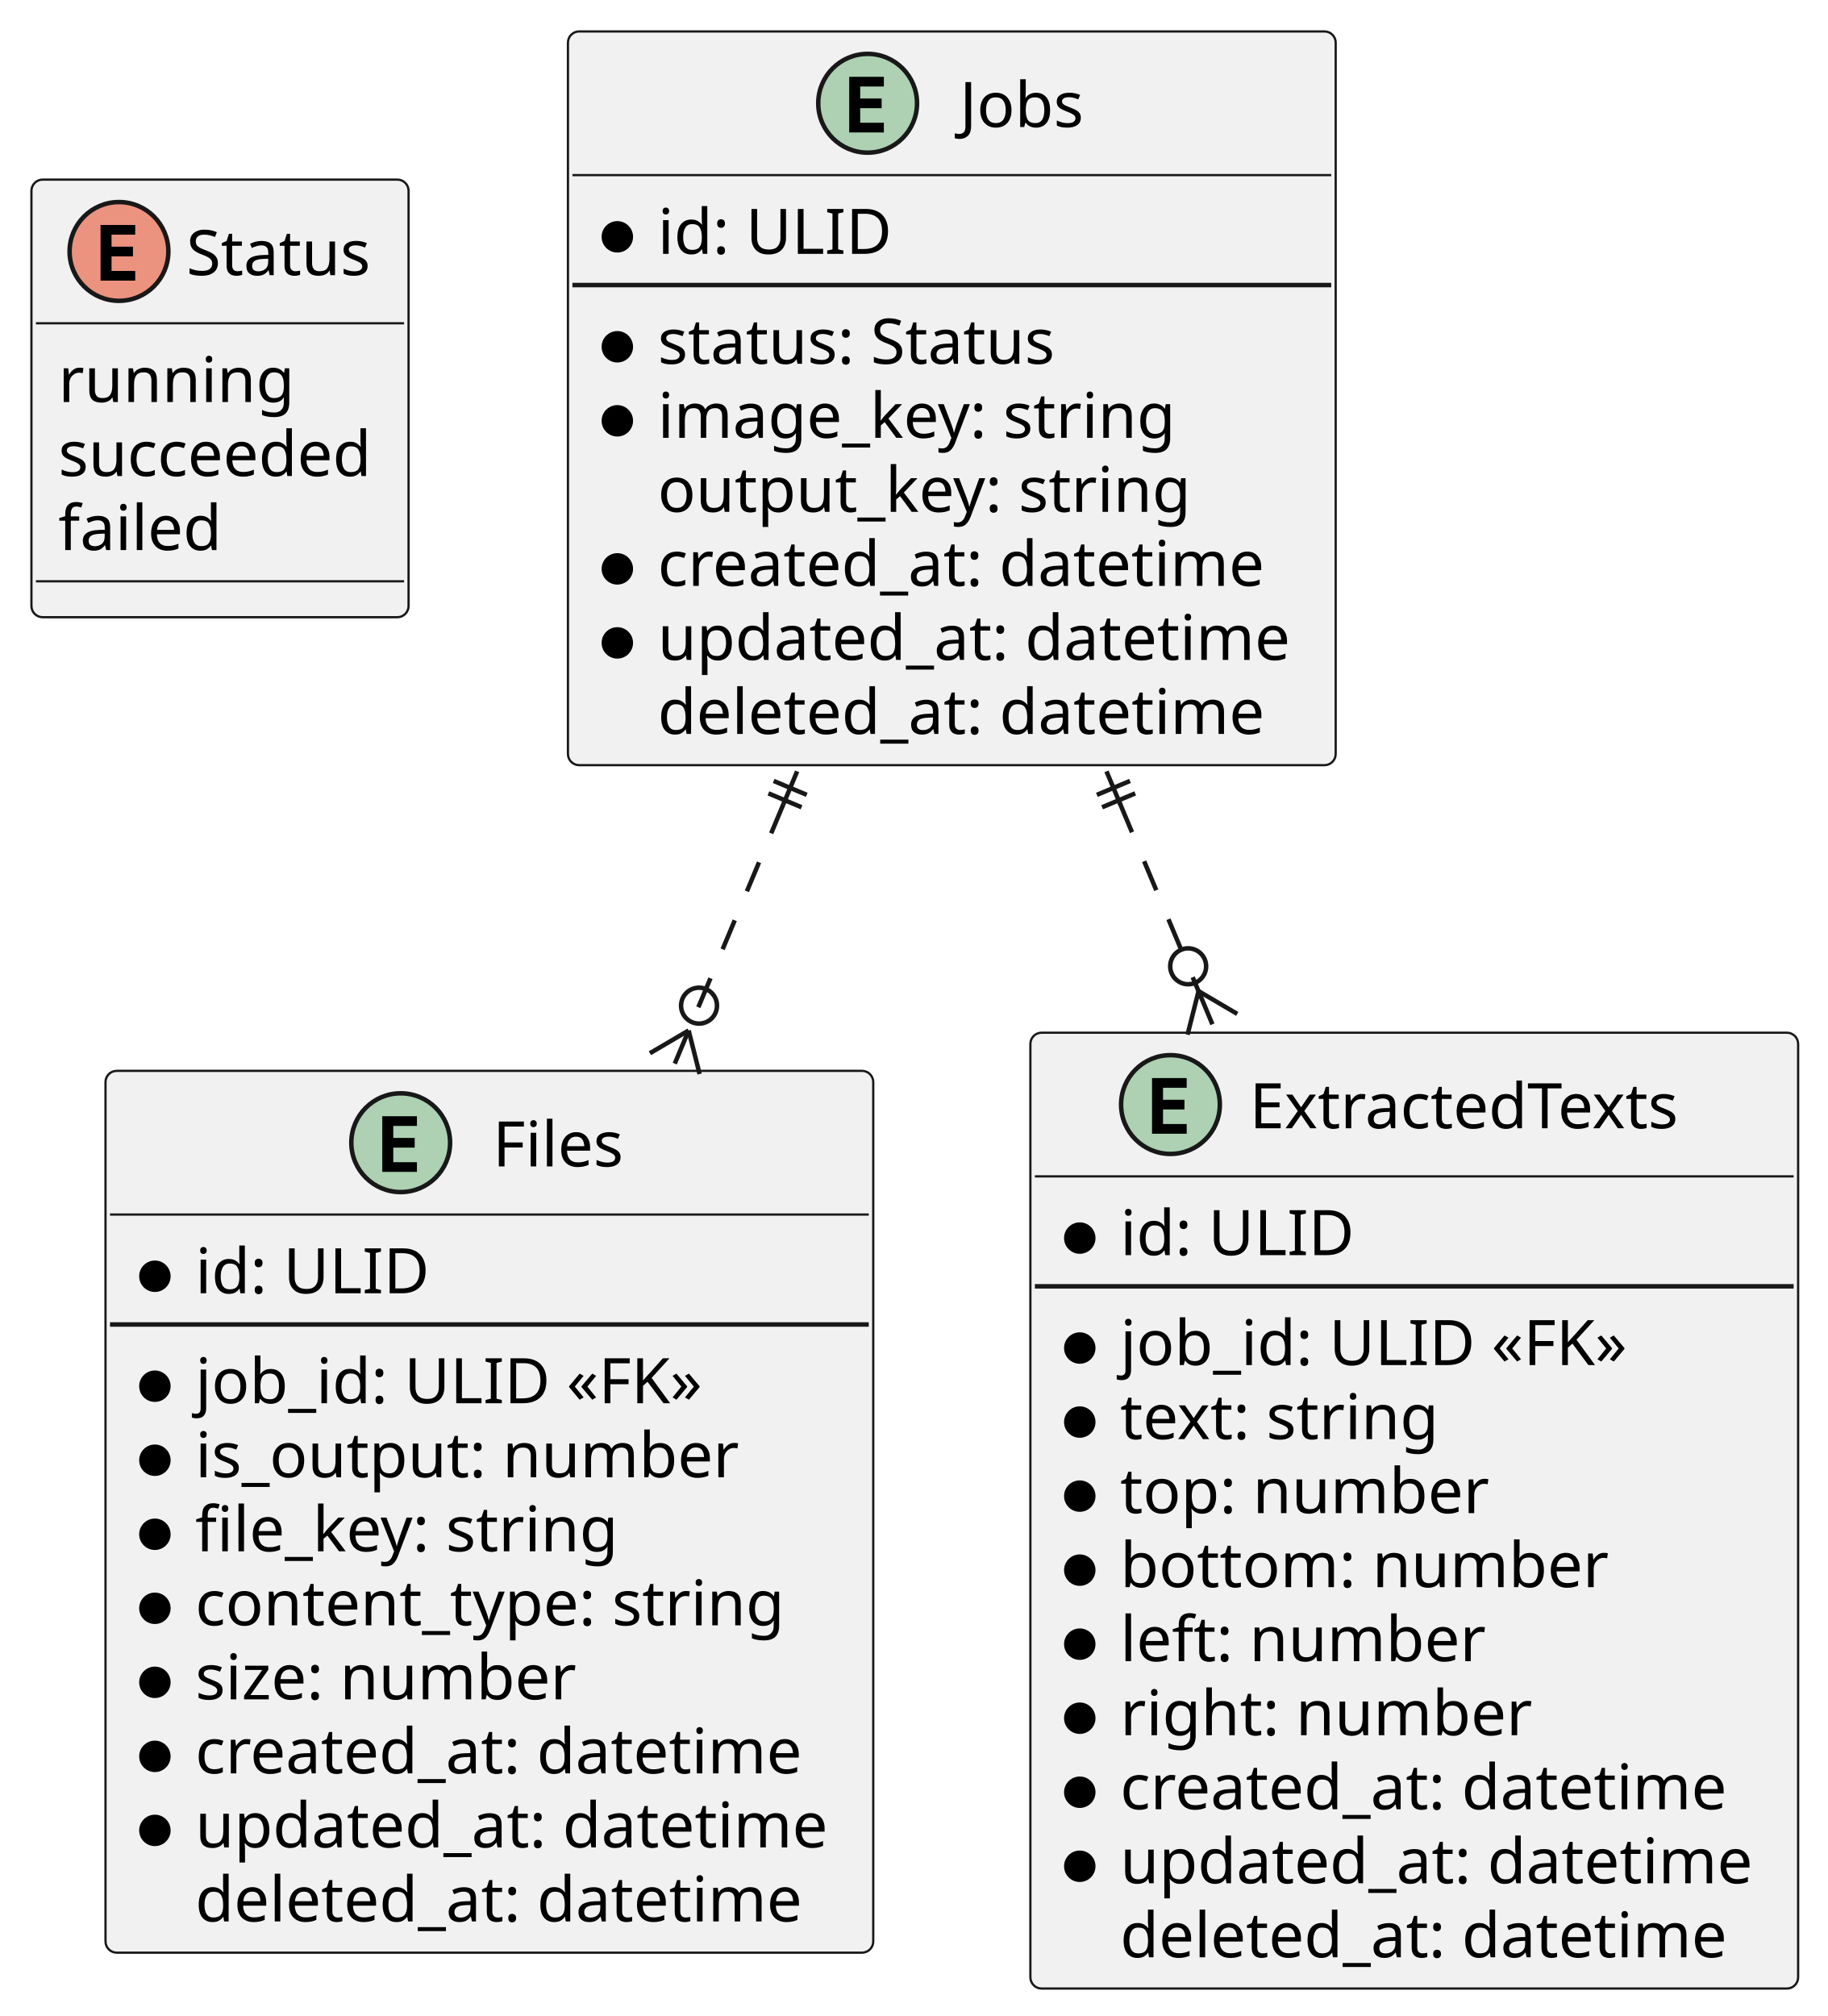
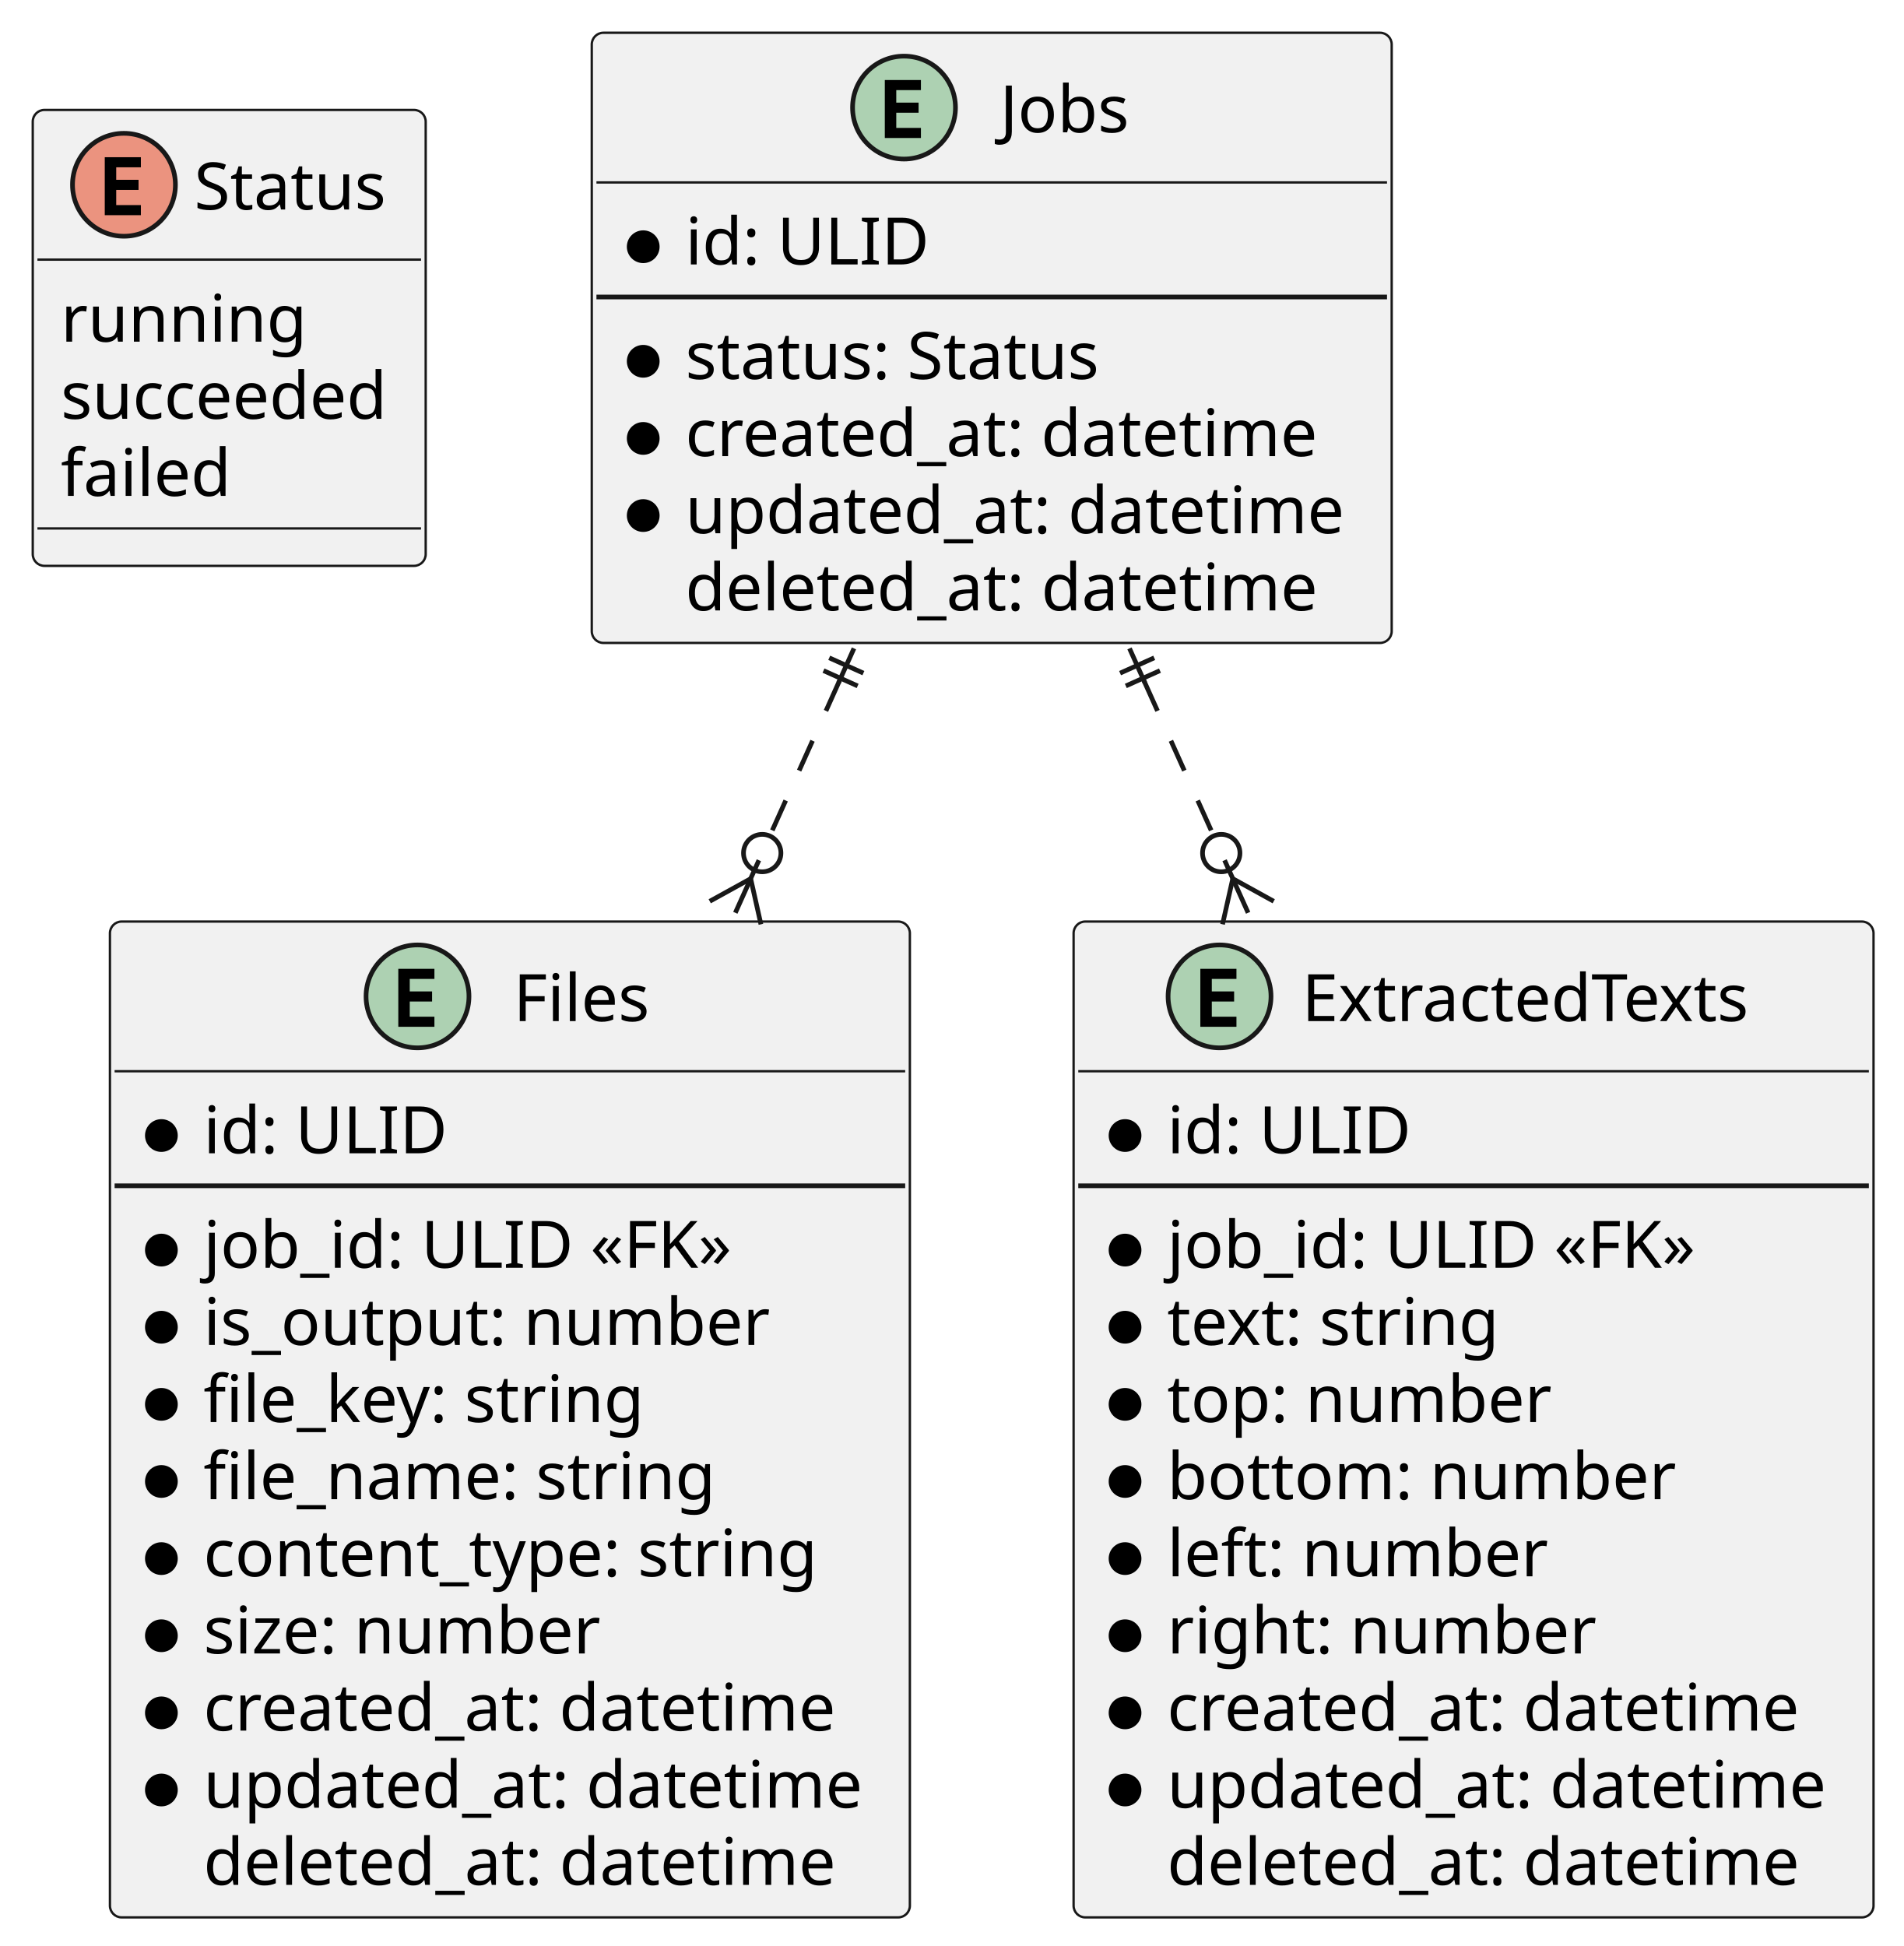
- <svg xmlns="http://www.w3.org/2000/svg" contentStyleType="text/css" height="449px" preserveAspectRatio="none" style="width:407px;height:449px;background:#FFFFFF;" version="1.1" viewBox="0 0 407 449" width="407px" zoomAndPan="magnify">
+ <svg xmlns="http://www.w3.org/2000/svg" contentStyleType="text/css" height="416px" preserveAspectRatio="none" style="width:407px;height:416px;background:#FFFFFF;" version="1.1" viewBox="0 0 407 416" width="407px" zoomAndPan="magnify">
  <defs />
  <g>
    <g id="elem_Status">
-       <rect codeLine="2" fill="#F1F1F1" height="97.465" id="Status" rx="2.5" ry="2.5" style="stroke:#181818;stroke-width:0.5;" width="84" x="7" y="40" />
-       <ellipse cx="26.5" cy="56" fill="#EB937F" rx="11" ry="11" style="stroke:#181818;stroke-width:1.0;" />
-       <path d="M30.114,62.5 L22.395,62.5 L22.395,50.107 L30.114,50.107 L30.114,52.265 L24.843,52.265 L24.843,54.938 L29.616,54.938 L29.616,57.096 L24.843,57.096 L24.843,60.342 L30.114,60.342 Z " fill="#000000" />
-       <text fill="#000000" font-family="sans-serif" font-size="14" lengthAdjust="spacing" textLength="42" x="41.5" y="61.291">Status</text>
-       <line style="stroke:#181818;stroke-width:0.5;" x1="8" x2="90" y1="72" y2="72" />
-       <text fill="#000000" font-family="sans-serif" font-size="14" lengthAdjust="spacing" textLength="55" x="13" y="89.535">running</text>
-       <text fill="#000000" font-family="sans-serif" font-size="14" lengthAdjust="spacing" textLength="72" x="13" y="106.023">succeeded</text>
-       <text fill="#000000" font-family="sans-serif" font-size="14" lengthAdjust="spacing" textLength="38" x="13" y="122.512">failed</text>
-       <line style="stroke:#181818;stroke-width:0.5;" x1="8" x2="90" y1="129.465" y2="129.465" />
+       <rect codeLine="2" fill="#F1F1F1" height="97.465" id="Status" rx="2.5" ry="2.5" style="stroke:#181818;stroke-width:0.5;" width="84" x="7" y="23.5" />
+       <ellipse cx="26.5" cy="39.5" fill="#EB937F" rx="11" ry="11" style="stroke:#181818;stroke-width:1.0;" />
+       <path d="M30.114,46 L22.395,46 L22.395,33.607 L30.114,33.607 L30.114,35.765 L24.843,35.765 L24.843,38.438 L29.616,38.438 L29.616,40.596 L24.843,40.596 L24.843,43.842 L30.114,43.842 Z " fill="#000000" />
+       <text fill="#000000" font-family="sans-serif" font-size="14" lengthAdjust="spacing" textLength="42" x="41.5" y="44.791">Status</text>
+       <line style="stroke:#181818;stroke-width:0.5;" x1="8" x2="90" y1="55.5" y2="55.5" />
+       <text fill="#000000" font-family="sans-serif" font-size="14" lengthAdjust="spacing" textLength="55" x="13" y="73.035">running</text>
+       <text fill="#000000" font-family="sans-serif" font-size="14" lengthAdjust="spacing" textLength="72" x="13" y="89.523">succeeded</text>
+       <text fill="#000000" font-family="sans-serif" font-size="14" lengthAdjust="spacing" textLength="38" x="13" y="106.012">failed</text>
+       <line style="stroke:#181818;stroke-width:0.5;" x1="8" x2="90" y1="112.965" y2="112.965" />
    </g>
    <g id="elem_Jobs">
-       <rect codeLine="8" fill="#F1F1F1" height="163.418" id="Jobs" rx="2.5" ry="2.5" style="stroke:#181818;stroke-width:0.5;" width="171" x="126.5" y="7" />
+       <rect codeLine="8" fill="#F1F1F1" height="130.441" id="Jobs" rx="2.5" ry="2.5" style="stroke:#181818;stroke-width:0.5;" width="171" x="126.5" y="7" />
      <ellipse cx="193.25" cy="23" fill="#ADD1B2" rx="11" ry="11" style="stroke:#181818;stroke-width:1.0;" />
      <path d="M196.864,29.5 L189.144,29.5 L189.144,17.107 L196.864,17.107 L196.864,19.265 L191.593,19.265 L191.593,21.938 L196.366,21.938 L196.366,24.096 L191.593,24.096 L191.593,27.342 L196.864,27.342 Z " fill="#000000" />
      <text fill="#000000" font-family="sans-serif" font-size="14" lengthAdjust="spacing" textLength="29" x="213.75" y="28.291">Jobs</text>
      <line style="stroke:#181818;stroke-width:0.5;" x1="127.5" x2="296.5" y1="39" y2="39" />
      <ellipse cx="137.5" cy="52.744" fill="#000000" rx="3" ry="3" style="stroke:#000000;stroke-width:1.0;" />
      <text fill="#000000" font-family="sans-serif" font-size="14" lengthAdjust="spacing" textLength="52" x="146.5" y="56.535">id: ULID</text>
      <line style="stroke:#181818;stroke-width:1.0;" x1="127.5" x2="296.5" y1="63.488" y2="63.488" />
      <ellipse cx="137.5" cy="77.232" fill="#000000" rx="3" ry="3" style="stroke:#000000;stroke-width:1.0;" />
      <text fill="#000000" font-family="sans-serif" font-size="14" lengthAdjust="spacing" textLength="91" x="146.5" y="81.023">status: Status</text>
      <ellipse cx="137.5" cy="93.721" fill="#000000" rx="3" ry="3" style="stroke:#000000;stroke-width:1.0;" />
-       <text fill="#000000" font-family="sans-serif" font-size="14" lengthAdjust="spacing" textLength="120" x="146.5" y="97.512">image_key: string</text>
-       <text fill="#000000" font-family="sans-serif" font-size="14" lengthAdjust="spacing" textLength="124" x="146.5" y="114">output_key: string</text>
-       <ellipse cx="137.5" cy="126.697" fill="#000000" rx="3" ry="3" style="stroke:#000000;stroke-width:1.0;" />
-       <text fill="#000000" font-family="sans-serif" font-size="14" lengthAdjust="spacing" textLength="139" x="146.5" y="130.488">created_at: datetime</text>
-       <ellipse cx="137.5" cy="143.185" fill="#000000" rx="3" ry="3" style="stroke:#000000;stroke-width:1.0;" />
-       <text fill="#000000" font-family="sans-serif" font-size="14" lengthAdjust="spacing" textLength="145" x="146.5" y="146.977">updated_at: datetime</text>
-       <text fill="#000000" font-family="sans-serif" font-size="14" lengthAdjust="spacing" textLength="139" x="146.5" y="163.465">deleted_at: datetime</text>
+       <text fill="#000000" font-family="sans-serif" font-size="14" lengthAdjust="spacing" textLength="139" x="146.5" y="97.512">created_at: datetime</text>
+       <ellipse cx="137.5" cy="110.209" fill="#000000" rx="3" ry="3" style="stroke:#000000;stroke-width:1.0;" />
+       <text fill="#000000" font-family="sans-serif" font-size="14" lengthAdjust="spacing" textLength="145" x="146.5" y="114">updated_at: datetime</text>
+       <text fill="#000000" font-family="sans-serif" font-size="14" lengthAdjust="spacing" textLength="139" x="146.5" y="130.488">deleted_at: datetime</text>
    </g>
    <g id="elem_Files">
-       <rect codeLine="19" fill="#F1F1F1" height="196.394" id="Files" rx="2.5" ry="2.5" style="stroke:#181818;stroke-width:0.5;" width="171" x="23.5" y="238.5" />
-       <ellipse cx="89.25" cy="254.5" fill="#ADD1B2" rx="11" ry="11" style="stroke:#181818;stroke-width:1.0;" />
-       <path d="M92.864,261 L85.144,261 L85.144,248.607 L92.864,248.607 L92.864,250.765 L87.593,250.765 L87.593,253.438 L92.366,253.438 L92.366,255.596 L87.593,255.596 L87.593,258.842 L92.864,258.842 Z " fill="#000000" />
-       <text fill="#000000" font-family="sans-serif" font-size="14" lengthAdjust="spacing" textLength="31" x="109.75" y="259.791">Files</text>
-       <line style="stroke:#181818;stroke-width:0.5;" x1="24.5" x2="193.5" y1="270.5" y2="270.5" />
-       <ellipse cx="34.5" cy="284.244" fill="#000000" rx="3" ry="3" style="stroke:#000000;stroke-width:1.0;" />
-       <text fill="#000000" font-family="sans-serif" font-size="14" lengthAdjust="spacing" textLength="52" x="43.5" y="288.035">id: ULID</text>
-       <line style="stroke:#181818;stroke-width:1.0;" x1="24.5" x2="193.5" y1="294.988" y2="294.988" />
-       <ellipse cx="34.5" cy="308.732" fill="#000000" rx="3" ry="3" style="stroke:#000000;stroke-width:1.0;" />
-       <text fill="#000000" font-family="sans-serif" font-size="14" lengthAdjust="spacing" textLength="116" x="43.5" y="312.523">job_id: ULID «FK»</text>
-       <ellipse cx="34.5" cy="325.221" fill="#000000" rx="3" ry="3" style="stroke:#000000;stroke-width:1.0;" />
-       <text fill="#000000" font-family="sans-serif" font-size="14" lengthAdjust="spacing" textLength="126" x="43.5" y="329.012">is_output: number</text>
-       <ellipse cx="34.5" cy="341.709" fill="#000000" rx="3" ry="3" style="stroke:#000000;stroke-width:1.0;" />
-       <text fill="#000000" font-family="sans-serif" font-size="14" lengthAdjust="spacing" textLength="99" x="43.5" y="345.5">file_key: string</text>
-       <ellipse cx="34.5" cy="358.197" fill="#000000" rx="3" ry="3" style="stroke:#000000;stroke-width:1.0;" />
-       <text fill="#000000" font-family="sans-serif" font-size="14" lengthAdjust="spacing" textLength="136" x="43.5" y="361.988">content_type: string</text>
-       <ellipse cx="34.5" cy="374.685" fill="#000000" rx="3" ry="3" style="stroke:#000000;stroke-width:1.0;" />
-       <text fill="#000000" font-family="sans-serif" font-size="14" lengthAdjust="spacing" textLength="89" x="43.5" y="378.477">size: number</text>
-       <ellipse cx="34.5" cy="391.174" fill="#000000" rx="3" ry="3" style="stroke:#000000;stroke-width:1.0;" />
-       <text fill="#000000" font-family="sans-serif" font-size="14" lengthAdjust="spacing" textLength="139" x="43.5" y="394.965">created_at: datetime</text>
-       <ellipse cx="34.5" cy="407.662" fill="#000000" rx="3" ry="3" style="stroke:#000000;stroke-width:1.0;" />
-       <text fill="#000000" font-family="sans-serif" font-size="14" lengthAdjust="spacing" textLength="145" x="43.5" y="411.453">updated_at: datetime</text>
-       <text fill="#000000" font-family="sans-serif" font-size="14" lengthAdjust="spacing" textLength="139" x="43.5" y="427.941">deleted_at: datetime</text>
+       <rect codeLine="17" fill="#F1F1F1" height="212.883" id="Files" rx="2.5" ry="2.5" style="stroke:#181818;stroke-width:0.5;" width="171" x="23.5" y="197" />
+       <ellipse cx="89.25" cy="213" fill="#ADD1B2" rx="11" ry="11" style="stroke:#181818;stroke-width:1.0;" />
+       <path d="M92.864,219.5 L85.144,219.5 L85.144,207.107 L92.864,207.107 L92.864,209.265 L87.593,209.265 L87.593,211.938 L92.366,211.938 L92.366,214.096 L87.593,214.096 L87.593,217.342 L92.864,217.342 Z " fill="#000000" />
+       <text fill="#000000" font-family="sans-serif" font-size="14" lengthAdjust="spacing" textLength="31" x="109.75" y="218.291">Files</text>
+       <line style="stroke:#181818;stroke-width:0.5;" x1="24.5" x2="193.5" y1="229" y2="229" />
+       <ellipse cx="34.5" cy="242.744" fill="#000000" rx="3" ry="3" style="stroke:#000000;stroke-width:1.0;" />
+       <text fill="#000000" font-family="sans-serif" font-size="14" lengthAdjust="spacing" textLength="52" x="43.5" y="246.535">id: ULID</text>
+       <line style="stroke:#181818;stroke-width:1.0;" x1="24.5" x2="193.5" y1="253.488" y2="253.488" />
+       <ellipse cx="34.5" cy="267.232" fill="#000000" rx="3" ry="3" style="stroke:#000000;stroke-width:1.0;" />
+       <text fill="#000000" font-family="sans-serif" font-size="14" lengthAdjust="spacing" textLength="116" x="43.5" y="271.023">job_id: ULID «FK»</text>
+       <ellipse cx="34.5" cy="283.721" fill="#000000" rx="3" ry="3" style="stroke:#000000;stroke-width:1.0;" />
+       <text fill="#000000" font-family="sans-serif" font-size="14" lengthAdjust="spacing" textLength="126" x="43.5" y="287.512">is_output: number</text>
+       <ellipse cx="34.5" cy="300.209" fill="#000000" rx="3" ry="3" style="stroke:#000000;stroke-width:1.0;" />
+       <text fill="#000000" font-family="sans-serif" font-size="14" lengthAdjust="spacing" textLength="99" x="43.5" y="304">file_key: string</text>
+       <ellipse cx="34.5" cy="316.697" fill="#000000" rx="3" ry="3" style="stroke:#000000;stroke-width:1.0;" />
+       <text fill="#000000" font-family="sans-serif" font-size="14" lengthAdjust="spacing" textLength="114" x="43.5" y="320.488">file_name: string</text>
+       <ellipse cx="34.5" cy="333.185" fill="#000000" rx="3" ry="3" style="stroke:#000000;stroke-width:1.0;" />
+       <text fill="#000000" font-family="sans-serif" font-size="14" lengthAdjust="spacing" textLength="136" x="43.5" y="336.977">content_type: string</text>
+       <ellipse cx="34.5" cy="349.674" fill="#000000" rx="3" ry="3" style="stroke:#000000;stroke-width:1.0;" />
+       <text fill="#000000" font-family="sans-serif" font-size="14" lengthAdjust="spacing" textLength="89" x="43.5" y="353.465">size: number</text>
+       <ellipse cx="34.5" cy="366.162" fill="#000000" rx="3" ry="3" style="stroke:#000000;stroke-width:1.0;" />
+       <text fill="#000000" font-family="sans-serif" font-size="14" lengthAdjust="spacing" textLength="139" x="43.5" y="369.953">created_at: datetime</text>
+       <ellipse cx="34.5" cy="382.65" fill="#000000" rx="3" ry="3" style="stroke:#000000;stroke-width:1.0;" />
+       <text fill="#000000" font-family="sans-serif" font-size="14" lengthAdjust="spacing" textLength="145" x="43.5" y="386.441">updated_at: datetime</text>
+       <text fill="#000000" font-family="sans-serif" font-size="14" lengthAdjust="spacing" textLength="139" x="43.5" y="402.93">deleted_at: datetime</text>
    </g>
    <g id="elem_ExtractedTexts">
-       <rect codeLine="32" fill="#F1F1F1" height="212.883" id="ExtractedTexts" rx="2.5" ry="2.5" style="stroke:#181818;stroke-width:0.5;" width="171" x="229.5" y="230" />
-       <ellipse cx="260.7" cy="246" fill="#ADD1B2" rx="11" ry="11" style="stroke:#181818;stroke-width:1.0;" />
-       <path d="M264.314,252.5 L256.594,252.5 L256.594,240.107 L264.314,240.107 L264.314,242.265 L259.043,242.265 L259.043,244.938 L263.816,244.938 L263.816,247.096 L259.043,247.096 L259.043,250.342 L264.314,250.342 Z " fill="#000000" />
-       <text fill="#000000" font-family="sans-serif" font-size="14" lengthAdjust="spacing" textLength="103" x="278.3" y="251.291">ExtractedTexts</text>
-       <line style="stroke:#181818;stroke-width:0.5;" x1="230.5" x2="399.5" y1="262" y2="262" />
-       <ellipse cx="240.5" cy="275.744" fill="#000000" rx="3" ry="3" style="stroke:#000000;stroke-width:1.0;" />
-       <text fill="#000000" font-family="sans-serif" font-size="14" lengthAdjust="spacing" textLength="52" x="249.5" y="279.535">id: ULID</text>
-       <line style="stroke:#181818;stroke-width:1.0;" x1="230.5" x2="399.5" y1="286.488" y2="286.488" />
-       <ellipse cx="240.5" cy="300.232" fill="#000000" rx="3" ry="3" style="stroke:#000000;stroke-width:1.0;" />
-       <text fill="#000000" font-family="sans-serif" font-size="14" lengthAdjust="spacing" textLength="116" x="249.5" y="304.023">job_id: ULID «FK»</text>
-       <ellipse cx="240.5" cy="316.721" fill="#000000" rx="3" ry="3" style="stroke:#000000;stroke-width:1.0;" />
-       <text fill="#000000" font-family="sans-serif" font-size="14" lengthAdjust="spacing" textLength="75" x="249.5" y="320.512">text: string</text>
-       <ellipse cx="240.5" cy="333.209" fill="#000000" rx="3" ry="3" style="stroke:#000000;stroke-width:1.0;" />
-       <text fill="#000000" font-family="sans-serif" font-size="14" lengthAdjust="spacing" textLength="85" x="249.5" y="337">top: number</text>
-       <ellipse cx="240.5" cy="349.697" fill="#000000" rx="3" ry="3" style="stroke:#000000;stroke-width:1.0;" />
-       <text fill="#000000" font-family="sans-serif" font-size="14" lengthAdjust="spacing" textLength="112" x="249.5" y="353.488">bottom: number</text>
-       <ellipse cx="240.5" cy="366.185" fill="#000000" rx="3" ry="3" style="stroke:#000000;stroke-width:1.0;" />
-       <text fill="#000000" font-family="sans-serif" font-size="14" lengthAdjust="spacing" textLength="84" x="249.5" y="369.977">left: number</text>
-       <ellipse cx="240.5" cy="382.674" fill="#000000" rx="3" ry="3" style="stroke:#000000;stroke-width:1.0;" />
-       <text fill="#000000" font-family="sans-serif" font-size="14" lengthAdjust="spacing" textLength="95" x="249.5" y="386.465">right: number</text>
-       <ellipse cx="240.5" cy="399.162" fill="#000000" rx="3" ry="3" style="stroke:#000000;stroke-width:1.0;" />
-       <text fill="#000000" font-family="sans-serif" font-size="14" lengthAdjust="spacing" textLength="139" x="249.5" y="402.953">created_at: datetime</text>
-       <ellipse cx="240.5" cy="415.65" fill="#000000" rx="3" ry="3" style="stroke:#000000;stroke-width:1.0;" />
-       <text fill="#000000" font-family="sans-serif" font-size="14" lengthAdjust="spacing" textLength="145" x="249.5" y="419.441">updated_at: datetime</text>
-       <text fill="#000000" font-family="sans-serif" font-size="14" lengthAdjust="spacing" textLength="139" x="249.5" y="435.93">deleted_at: datetime</text>
+       <rect codeLine="31" fill="#F1F1F1" height="212.883" id="ExtractedTexts" rx="2.5" ry="2.5" style="stroke:#181818;stroke-width:0.5;" width="171" x="229.5" y="197" />
+       <ellipse cx="260.7" cy="213" fill="#ADD1B2" rx="11" ry="11" style="stroke:#181818;stroke-width:1.0;" />
+       <path d="M264.314,219.5 L256.594,219.5 L256.594,207.107 L264.314,207.107 L264.314,209.265 L259.043,209.265 L259.043,211.938 L263.816,211.938 L263.816,214.096 L259.043,214.096 L259.043,217.342 L264.314,217.342 Z " fill="#000000" />
+       <text fill="#000000" font-family="sans-serif" font-size="14" lengthAdjust="spacing" textLength="103" x="278.3" y="218.291">ExtractedTexts</text>
+       <line style="stroke:#181818;stroke-width:0.5;" x1="230.5" x2="399.5" y1="229" y2="229" />
+       <ellipse cx="240.5" cy="242.744" fill="#000000" rx="3" ry="3" style="stroke:#000000;stroke-width:1.0;" />
+       <text fill="#000000" font-family="sans-serif" font-size="14" lengthAdjust="spacing" textLength="52" x="249.5" y="246.535">id: ULID</text>
+       <line style="stroke:#181818;stroke-width:1.0;" x1="230.5" x2="399.5" y1="253.488" y2="253.488" />
+       <ellipse cx="240.5" cy="267.232" fill="#000000" rx="3" ry="3" style="stroke:#000000;stroke-width:1.0;" />
+       <text fill="#000000" font-family="sans-serif" font-size="14" lengthAdjust="spacing" textLength="116" x="249.5" y="271.023">job_id: ULID «FK»</text>
+       <ellipse cx="240.5" cy="283.721" fill="#000000" rx="3" ry="3" style="stroke:#000000;stroke-width:1.0;" />
+       <text fill="#000000" font-family="sans-serif" font-size="14" lengthAdjust="spacing" textLength="75" x="249.5" y="287.512">text: string</text>
+       <ellipse cx="240.5" cy="300.209" fill="#000000" rx="3" ry="3" style="stroke:#000000;stroke-width:1.0;" />
+       <text fill="#000000" font-family="sans-serif" font-size="14" lengthAdjust="spacing" textLength="85" x="249.5" y="304">top: number</text>
+       <ellipse cx="240.5" cy="316.697" fill="#000000" rx="3" ry="3" style="stroke:#000000;stroke-width:1.0;" />
+       <text fill="#000000" font-family="sans-serif" font-size="14" lengthAdjust="spacing" textLength="112" x="249.5" y="320.488">bottom: number</text>
+       <ellipse cx="240.5" cy="333.185" fill="#000000" rx="3" ry="3" style="stroke:#000000;stroke-width:1.0;" />
+       <text fill="#000000" font-family="sans-serif" font-size="14" lengthAdjust="spacing" textLength="84" x="249.5" y="336.977">left: number</text>
+       <ellipse cx="240.5" cy="349.674" fill="#000000" rx="3" ry="3" style="stroke:#000000;stroke-width:1.0;" />
+       <text fill="#000000" font-family="sans-serif" font-size="14" lengthAdjust="spacing" textLength="95" x="249.5" y="353.465">right: number</text>
+       <ellipse cx="240.5" cy="366.162" fill="#000000" rx="3" ry="3" style="stroke:#000000;stroke-width:1.0;" />
+       <text fill="#000000" font-family="sans-serif" font-size="14" lengthAdjust="spacing" textLength="139" x="249.5" y="369.953">created_at: datetime</text>
+       <ellipse cx="240.5" cy="382.65" fill="#000000" rx="3" ry="3" style="stroke:#000000;stroke-width:1.0;" />
+       <text fill="#000000" font-family="sans-serif" font-size="14" lengthAdjust="spacing" textLength="145" x="249.5" y="386.441">updated_at: datetime</text>
+       <text fill="#000000" font-family="sans-serif" font-size="14" lengthAdjust="spacing" textLength="139" x="249.5" y="402.93">deleted_at: datetime</text>
    </g>
    <g id="link_Jobs_ExtractedTexts">
-       <path codeLine="46" d="M249.43,178.9 C255.13,192.52 261.08,206.73 266.97,220.79 " fill="none" id="Jobs-ExtractedTexts" style="stroke:#181818;stroke-width:1.0;stroke-dasharray:7.0,7.0;" />
-       <line style="stroke:#181818;stroke-width:1.0;" x1="244.31" x2="251.686" y1="177.026" y2="173.93" />
-       <line style="stroke:#181818;stroke-width:1.0;" x1="245.471" x2="252.847" y1="179.793" y2="176.696" />
-       <line style="stroke:#181818;stroke-width:1.0;" x1="249.546" x2="246.45" y1="179.167" y2="171.79" />
-       <line style="stroke:#181818;stroke-width:1.0;" x1="266.956" x2="275.576" y1="220.748" y2="225.817" />
-       <line style="stroke:#181818;stroke-width:1.0;" x1="266.956" x2="264.504" y1="220.748" y2="230.443" />
-       <line style="stroke:#181818;stroke-width:1.0;" x1="266.956" x2="270.04" y1="220.748" y2="228.13" />
-       <ellipse cx="264.643" cy="215.212" fill="none" rx="4" ry="4" style="stroke:#181818;stroke-width:1.0;" />
+       <path codeLine="45" d="M244.57,145.58 C250.65,159.12 257.14,173.57 263.62,188.01 " fill="none" id="Jobs-ExtractedTexts" style="stroke:#181818;stroke-width:1.0;stroke-dasharray:7.0,7.0;" />
+       <line style="stroke:#181818;stroke-width:1.0;" x1="239.436" x2="246.736" y1="143.896" y2="140.624" />
+       <line style="stroke:#181818;stroke-width:1.0;" x1="240.662" x2="247.963" y1="146.634" y2="143.362" />
+       <line style="stroke:#181818;stroke-width:1.0;" x1="244.722" x2="241.45" y1="145.91" y2="138.61" />
+       <line style="stroke:#181818;stroke-width:1.0;" x1="263.526" x2="272.281" y1="187.835" y2="192.667" />
+       <line style="stroke:#181818;stroke-width:1.0;" x1="263.526" x2="261.339" y1="187.835" y2="197.593" />
+       <line style="stroke:#181818;stroke-width:1.0;" x1="263.526" x2="266.81" y1="187.835" y2="195.13" />
+       <ellipse cx="261.064" cy="182.364" fill="none" rx="4" ry="4" style="stroke:#181818;stroke-width:1.0;" />
    </g>
    <g id="link_Jobs_Files">
-       <path codeLine="47" d="M174.47,179.14 C167.61,195.51 160.4,212.75 153.36,229.54 " fill="none" id="Jobs-Files" style="stroke:#181818;stroke-width:1.0;stroke-dasharray:7.0,7.0;" />
-       <line style="stroke:#181818;stroke-width:1.0;" x1="172.314" x2="179.69" y1="173.93" y2="177.026" />
-       <line style="stroke:#181818;stroke-width:1.0;" x1="171.153" x2="178.529" y1="176.696" y2="179.793" />
-       <line style="stroke:#181818;stroke-width:1.0;" x1="174.454" x2="177.55" y1="179.167" y2="171.79" />
-       <line style="stroke:#181818;stroke-width:1.0;" x1="153.379" x2="155.825" y1="229.511" y2="239.207" />
-       <line style="stroke:#181818;stroke-width:1.0;" x1="153.379" x2="144.755" y1="229.511" y2="234.573" />
-       <line style="stroke:#181818;stroke-width:1.0;" x1="153.379" x2="150.29" y1="229.511" y2="236.89" />
-       <ellipse cx="155.696" cy="223.976" fill="none" rx="4" ry="4" style="stroke:#181818;stroke-width:1.0;" />
+       <path codeLine="46" d="M179.43,145.58 C173.35,159.12 166.86,173.57 160.38,188.01 " fill="none" id="Jobs-Files" style="stroke:#181818;stroke-width:1.0;stroke-dasharray:7.0,7.0;" />
+       <line style="stroke:#181818;stroke-width:1.0;" x1="177.264" x2="184.564" y1="140.624" y2="143.896" />
+       <line style="stroke:#181818;stroke-width:1.0;" x1="176.037" x2="183.338" y1="143.362" y2="146.634" />
+       <line style="stroke:#181818;stroke-width:1.0;" x1="179.278" x2="182.55" y1="145.91" y2="138.61" />
+       <line style="stroke:#181818;stroke-width:1.0;" x1="160.474" x2="162.661" y1="187.835" y2="197.593" />
+       <line style="stroke:#181818;stroke-width:1.0;" x1="160.474" x2="151.719" y1="187.835" y2="192.667" />
+       <line style="stroke:#181818;stroke-width:1.0;" x1="160.474" x2="157.19" y1="187.835" y2="195.13" />
+       <ellipse cx="162.936" cy="182.364" fill="none" rx="4" ry="4" style="stroke:#181818;stroke-width:1.0;" />
    </g>
  </g>
</svg>
